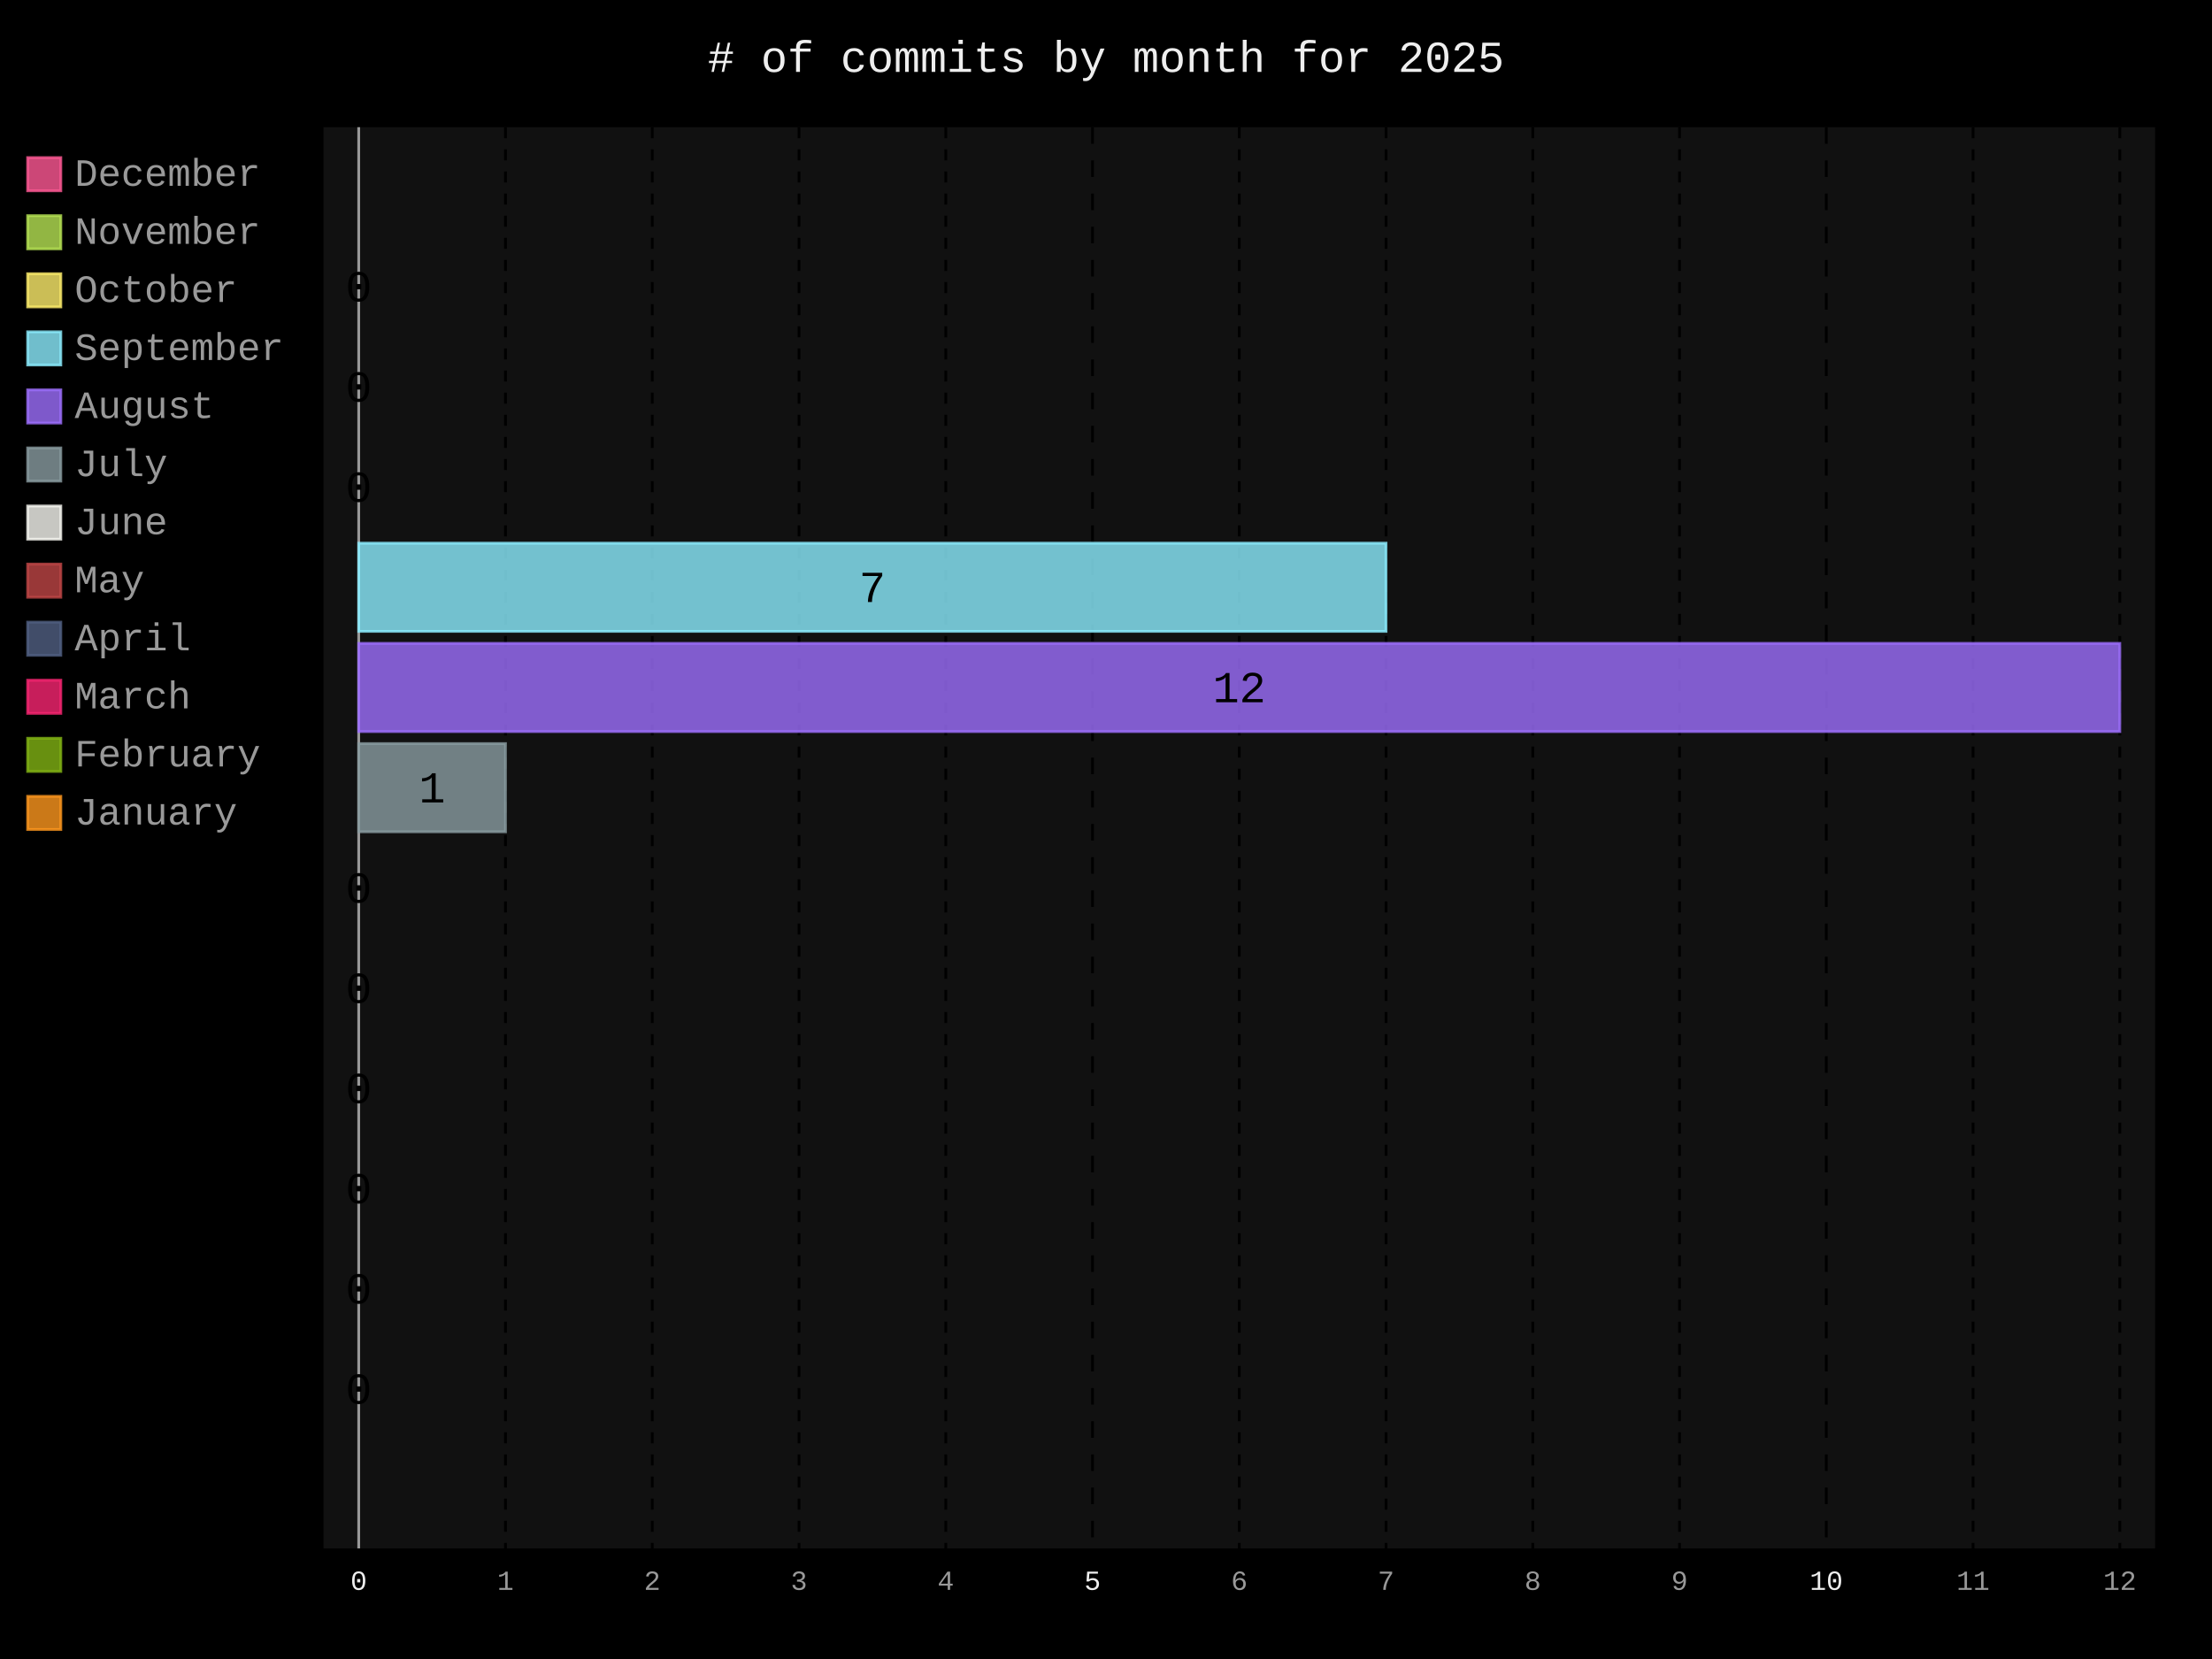
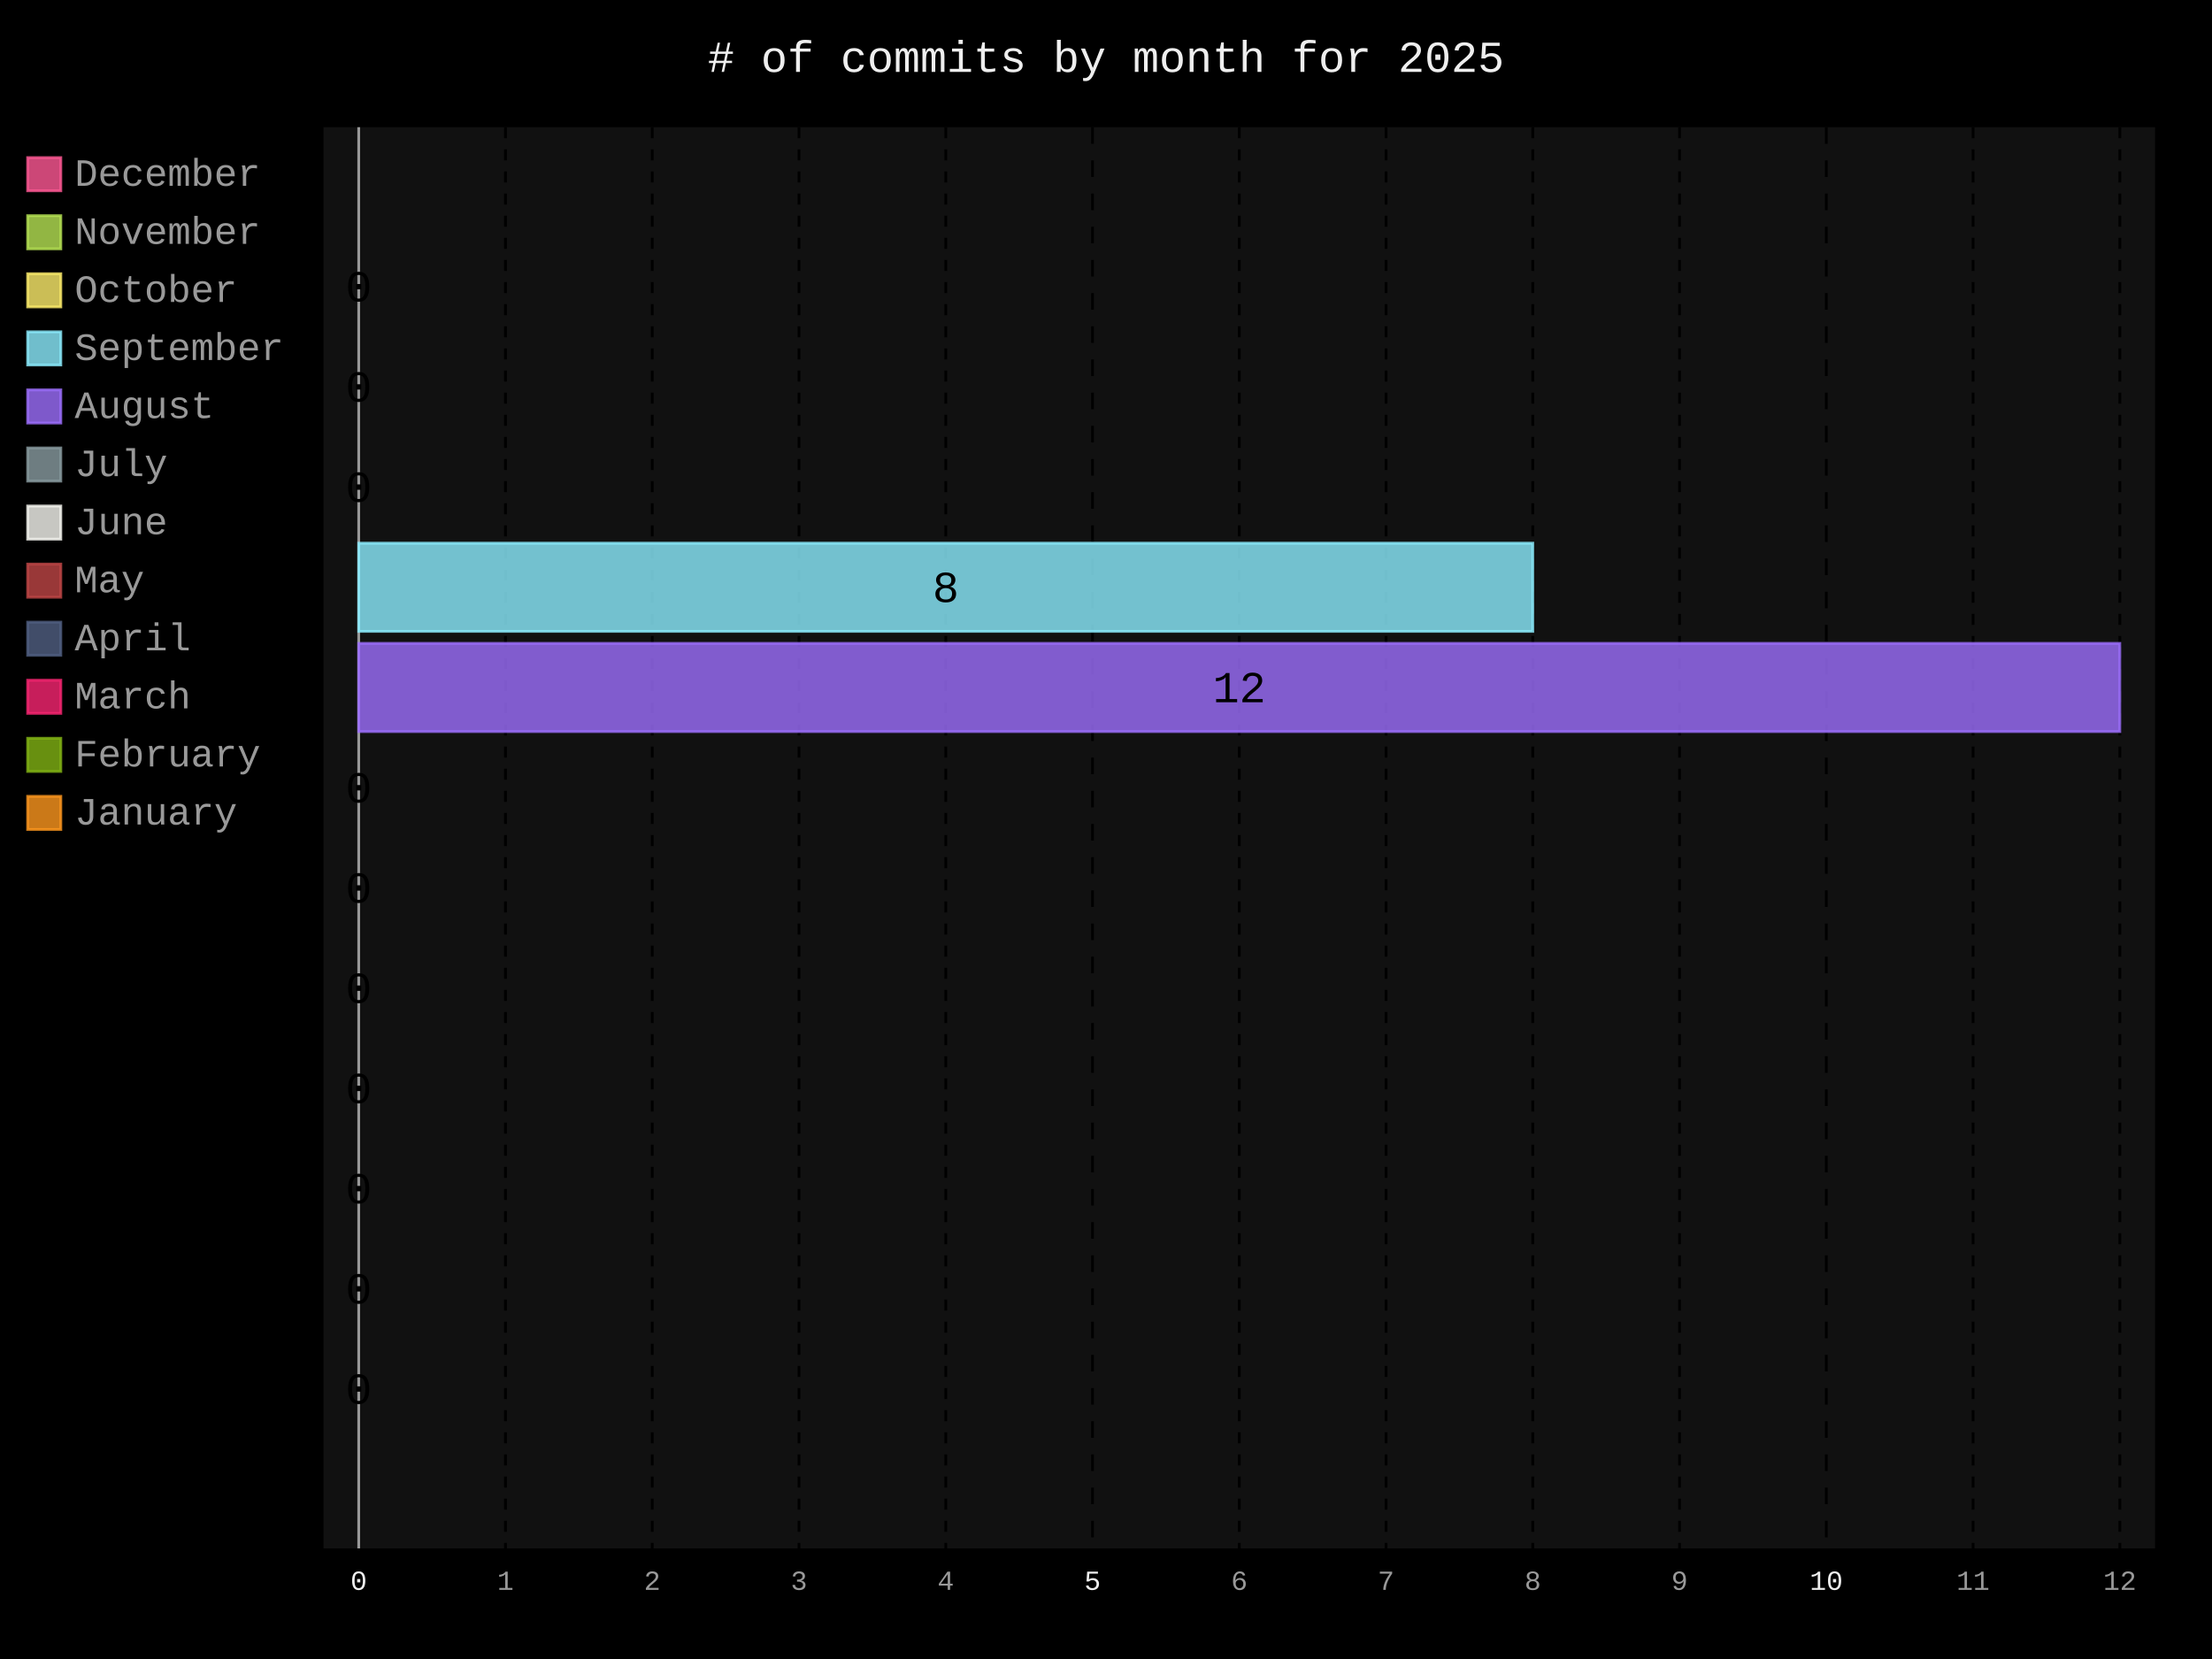
- <svg xmlns="http://www.w3.org/2000/svg" id="chart-e5e792a0-7e7f-45a5-8803-153096337ddb" class="pygal-chart" viewBox="0 0 800 600">
+ <svg xmlns="http://www.w3.org/2000/svg" id="chart-8823b46a-95fb-495b-a5bf-18e026296252" class="pygal-chart" viewBox="0 0 800 600">
  <defs>
-     <style type="text/css">#chart-e5e792a0-7e7f-45a5-8803-153096337ddb{-webkit-user-select:none;-webkit-font-smoothing:antialiased;font-family:Consolas,"Liberation Mono",Menlo,Courier,monospace}#chart-e5e792a0-7e7f-45a5-8803-153096337ddb .title{font-family:Consolas,"Liberation Mono",Menlo,Courier,monospace;font-size:16px}#chart-e5e792a0-7e7f-45a5-8803-153096337ddb .legends .legend text{font-family:Consolas,"Liberation Mono",Menlo,Courier,monospace;font-size:14px}#chart-e5e792a0-7e7f-45a5-8803-153096337ddb .axis text{font-family:Consolas,"Liberation Mono",Menlo,Courier,monospace;font-size:10px}#chart-e5e792a0-7e7f-45a5-8803-153096337ddb .axis text.major{font-family:Consolas,"Liberation Mono",Menlo,Courier,monospace;font-size:10px}#chart-e5e792a0-7e7f-45a5-8803-153096337ddb .text-overlay text.value{font-family:Consolas,"Liberation Mono",Menlo,Courier,monospace;font-size:16px}#chart-e5e792a0-7e7f-45a5-8803-153096337ddb .text-overlay text.label{font-family:Consolas,"Liberation Mono",Menlo,Courier,monospace;font-size:10px}#chart-e5e792a0-7e7f-45a5-8803-153096337ddb .tooltip{font-family:Consolas,"Liberation Mono",Menlo,Courier,monospace;font-size:14px}#chart-e5e792a0-7e7f-45a5-8803-153096337ddb text.no_data{font-family:Consolas,"Liberation Mono",Menlo,Courier,monospace;font-size:64px}
- #chart-e5e792a0-7e7f-45a5-8803-153096337ddb{background-color:black}#chart-e5e792a0-7e7f-45a5-8803-153096337ddb path,#chart-e5e792a0-7e7f-45a5-8803-153096337ddb line,#chart-e5e792a0-7e7f-45a5-8803-153096337ddb rect,#chart-e5e792a0-7e7f-45a5-8803-153096337ddb circle{-webkit-transition:250ms;-moz-transition:250ms;transition:250ms}#chart-e5e792a0-7e7f-45a5-8803-153096337ddb .graph &gt; .background{fill:black}#chart-e5e792a0-7e7f-45a5-8803-153096337ddb .plot &gt; .background{fill:#111}#chart-e5e792a0-7e7f-45a5-8803-153096337ddb .graph{fill:#999}#chart-e5e792a0-7e7f-45a5-8803-153096337ddb text.no_data{fill:#eee}#chart-e5e792a0-7e7f-45a5-8803-153096337ddb .title{fill:#eee}#chart-e5e792a0-7e7f-45a5-8803-153096337ddb .legends .legend text{fill:#999}#chart-e5e792a0-7e7f-45a5-8803-153096337ddb .legends .legend:hover text{fill:#eee}#chart-e5e792a0-7e7f-45a5-8803-153096337ddb .axis .line{stroke:#eee}#chart-e5e792a0-7e7f-45a5-8803-153096337ddb .axis .guide.line{stroke:#555}#chart-e5e792a0-7e7f-45a5-8803-153096337ddb .axis .major.line{stroke:#999}#chart-e5e792a0-7e7f-45a5-8803-153096337ddb .axis text.major{fill:#eee}#chart-e5e792a0-7e7f-45a5-8803-153096337ddb .axis.y .guides:hover .guide.line,#chart-e5e792a0-7e7f-45a5-8803-153096337ddb .line-graph .axis.x .guides:hover .guide.line,#chart-e5e792a0-7e7f-45a5-8803-153096337ddb .stackedline-graph .axis.x .guides:hover .guide.line,#chart-e5e792a0-7e7f-45a5-8803-153096337ddb .xy-graph .axis.x .guides:hover .guide.line{stroke:#eee}#chart-e5e792a0-7e7f-45a5-8803-153096337ddb .axis .guides:hover text{fill:#eee}#chart-e5e792a0-7e7f-45a5-8803-153096337ddb .reactive{fill-opacity:.8;stroke-opacity:.8;stroke-width:1}#chart-e5e792a0-7e7f-45a5-8803-153096337ddb .ci{stroke:#999}#chart-e5e792a0-7e7f-45a5-8803-153096337ddb .reactive.active,#chart-e5e792a0-7e7f-45a5-8803-153096337ddb .active .reactive{fill-opacity:.4;stroke-opacity:.9;stroke-width:4}#chart-e5e792a0-7e7f-45a5-8803-153096337ddb .ci .reactive.active{stroke-width:1.5}#chart-e5e792a0-7e7f-45a5-8803-153096337ddb .series text{fill:#eee}#chart-e5e792a0-7e7f-45a5-8803-153096337ddb .tooltip rect{fill:#111;stroke:#eee;-webkit-transition:opacity 250ms;-moz-transition:opacity 250ms;transition:opacity 250ms}#chart-e5e792a0-7e7f-45a5-8803-153096337ddb .tooltip .label{fill:#999}#chart-e5e792a0-7e7f-45a5-8803-153096337ddb .tooltip .label{fill:#999}#chart-e5e792a0-7e7f-45a5-8803-153096337ddb .tooltip .legend{font-size:.8em;fill:#555}#chart-e5e792a0-7e7f-45a5-8803-153096337ddb .tooltip .x_label{font-size:.6em;fill:#eee}#chart-e5e792a0-7e7f-45a5-8803-153096337ddb .tooltip .xlink{font-size:.5em;text-decoration:underline}#chart-e5e792a0-7e7f-45a5-8803-153096337ddb .tooltip .value{font-size:1.5em}#chart-e5e792a0-7e7f-45a5-8803-153096337ddb .bound{font-size:.5em}#chart-e5e792a0-7e7f-45a5-8803-153096337ddb .max-value{font-size:.75em;fill:#555}#chart-e5e792a0-7e7f-45a5-8803-153096337ddb .map-element{fill:#111;stroke:#555 !important}#chart-e5e792a0-7e7f-45a5-8803-153096337ddb .map-element .reactive{fill-opacity:inherit;stroke-opacity:inherit}#chart-e5e792a0-7e7f-45a5-8803-153096337ddb .color-0,#chart-e5e792a0-7e7f-45a5-8803-153096337ddb .color-0 a:visited{stroke:#ff5995;fill:#ff5995}#chart-e5e792a0-7e7f-45a5-8803-153096337ddb .color-1,#chart-e5e792a0-7e7f-45a5-8803-153096337ddb .color-1 a:visited{stroke:#b6e354;fill:#b6e354}#chart-e5e792a0-7e7f-45a5-8803-153096337ddb .color-2,#chart-e5e792a0-7e7f-45a5-8803-153096337ddb .color-2 a:visited{stroke:#feed6c;fill:#feed6c}#chart-e5e792a0-7e7f-45a5-8803-153096337ddb .color-3,#chart-e5e792a0-7e7f-45a5-8803-153096337ddb .color-3 a:visited{stroke:#8cedff;fill:#8cedff}#chart-e5e792a0-7e7f-45a5-8803-153096337ddb .color-4,#chart-e5e792a0-7e7f-45a5-8803-153096337ddb .color-4 a:visited{stroke:#9e6ffe;fill:#9e6ffe}#chart-e5e792a0-7e7f-45a5-8803-153096337ddb .color-5,#chart-e5e792a0-7e7f-45a5-8803-153096337ddb .color-5 a:visited{stroke:#899ca1;fill:#899ca1}#chart-e5e792a0-7e7f-45a5-8803-153096337ddb .color-6,#chart-e5e792a0-7e7f-45a5-8803-153096337ddb .color-6 a:visited{stroke:#f8f8f2;fill:#f8f8f2}#chart-e5e792a0-7e7f-45a5-8803-153096337ddb .color-7,#chart-e5e792a0-7e7f-45a5-8803-153096337ddb .color-7 a:visited{stroke:#bf4646;fill:#bf4646}#chart-e5e792a0-7e7f-45a5-8803-153096337ddb .color-8,#chart-e5e792a0-7e7f-45a5-8803-153096337ddb .color-8 a:visited{stroke:#516083;fill:#516083}#chart-e5e792a0-7e7f-45a5-8803-153096337ddb .color-9,#chart-e5e792a0-7e7f-45a5-8803-153096337ddb .color-9 a:visited{stroke:#f92672;fill:#f92672}#chart-e5e792a0-7e7f-45a5-8803-153096337ddb .color-10,#chart-e5e792a0-7e7f-45a5-8803-153096337ddb .color-10 a:visited{stroke:#82b414;fill:#82b414}#chart-e5e792a0-7e7f-45a5-8803-153096337ddb .color-11,#chart-e5e792a0-7e7f-45a5-8803-153096337ddb .color-11 a:visited{stroke:#fd971f;fill:#fd971f}#chart-e5e792a0-7e7f-45a5-8803-153096337ddb .text-overlay .color-0 text{fill:black}#chart-e5e792a0-7e7f-45a5-8803-153096337ddb .text-overlay .color-1 text{fill:black}#chart-e5e792a0-7e7f-45a5-8803-153096337ddb .text-overlay .color-2 text{fill:black}#chart-e5e792a0-7e7f-45a5-8803-153096337ddb .text-overlay .color-3 text{fill:black}#chart-e5e792a0-7e7f-45a5-8803-153096337ddb .text-overlay .color-4 text{fill:black}#chart-e5e792a0-7e7f-45a5-8803-153096337ddb .text-overlay .color-5 text{fill:black}#chart-e5e792a0-7e7f-45a5-8803-153096337ddb .text-overlay .color-6 text{fill:black}#chart-e5e792a0-7e7f-45a5-8803-153096337ddb .text-overlay .color-7 text{fill:black}#chart-e5e792a0-7e7f-45a5-8803-153096337ddb .text-overlay .color-8 text{fill:black}#chart-e5e792a0-7e7f-45a5-8803-153096337ddb .text-overlay .color-9 text{fill:black}#chart-e5e792a0-7e7f-45a5-8803-153096337ddb .text-overlay .color-10 text{fill:black}#chart-e5e792a0-7e7f-45a5-8803-153096337ddb .text-overlay .color-11 text{fill:black}
- #chart-e5e792a0-7e7f-45a5-8803-153096337ddb text.no_data{text-anchor:middle}#chart-e5e792a0-7e7f-45a5-8803-153096337ddb .guide.line{fill:none}#chart-e5e792a0-7e7f-45a5-8803-153096337ddb .centered{text-anchor:middle}#chart-e5e792a0-7e7f-45a5-8803-153096337ddb .title{text-anchor:middle}#chart-e5e792a0-7e7f-45a5-8803-153096337ddb .legends .legend text{fill-opacity:1}#chart-e5e792a0-7e7f-45a5-8803-153096337ddb .axis.x text{text-anchor:middle}#chart-e5e792a0-7e7f-45a5-8803-153096337ddb .axis.x:not(.web) text[transform]{text-anchor:start}#chart-e5e792a0-7e7f-45a5-8803-153096337ddb .axis.x:not(.web) text[transform].backwards{text-anchor:end}#chart-e5e792a0-7e7f-45a5-8803-153096337ddb .axis.y text{text-anchor:end}#chart-e5e792a0-7e7f-45a5-8803-153096337ddb .axis.y text[transform].backwards{text-anchor:start}#chart-e5e792a0-7e7f-45a5-8803-153096337ddb .axis.y2 text{text-anchor:start}#chart-e5e792a0-7e7f-45a5-8803-153096337ddb .axis.y2 text[transform].backwards{text-anchor:end}#chart-e5e792a0-7e7f-45a5-8803-153096337ddb .axis .guide.line{stroke-dasharray:4,4;stroke:black}#chart-e5e792a0-7e7f-45a5-8803-153096337ddb .axis .major.guide.line{stroke-dasharray:6,6;stroke:black}#chart-e5e792a0-7e7f-45a5-8803-153096337ddb .horizontal .axis.y .guide.line,#chart-e5e792a0-7e7f-45a5-8803-153096337ddb .horizontal .axis.y2 .guide.line,#chart-e5e792a0-7e7f-45a5-8803-153096337ddb .vertical .axis.x .guide.line{opacity:0}#chart-e5e792a0-7e7f-45a5-8803-153096337ddb .horizontal .axis.always_show .guide.line,#chart-e5e792a0-7e7f-45a5-8803-153096337ddb .vertical .axis.always_show .guide.line{opacity:1 !important}#chart-e5e792a0-7e7f-45a5-8803-153096337ddb .axis.y .guides:hover .guide.line,#chart-e5e792a0-7e7f-45a5-8803-153096337ddb .axis.y2 .guides:hover .guide.line,#chart-e5e792a0-7e7f-45a5-8803-153096337ddb .axis.x .guides:hover .guide.line{opacity:1}#chart-e5e792a0-7e7f-45a5-8803-153096337ddb .axis .guides:hover text{opacity:1}#chart-e5e792a0-7e7f-45a5-8803-153096337ddb .nofill{fill:none}#chart-e5e792a0-7e7f-45a5-8803-153096337ddb .subtle-fill{fill-opacity:.2}#chart-e5e792a0-7e7f-45a5-8803-153096337ddb .dot{stroke-width:1px;fill-opacity:1;stroke-opacity:1}#chart-e5e792a0-7e7f-45a5-8803-153096337ddb .dot.active{stroke-width:5px}#chart-e5e792a0-7e7f-45a5-8803-153096337ddb .dot.negative{fill:transparent}#chart-e5e792a0-7e7f-45a5-8803-153096337ddb text,#chart-e5e792a0-7e7f-45a5-8803-153096337ddb tspan{stroke:none !important}#chart-e5e792a0-7e7f-45a5-8803-153096337ddb .series text.active{opacity:1}#chart-e5e792a0-7e7f-45a5-8803-153096337ddb .tooltip rect{fill-opacity:.95;stroke-width:.5}#chart-e5e792a0-7e7f-45a5-8803-153096337ddb .tooltip text{fill-opacity:1}#chart-e5e792a0-7e7f-45a5-8803-153096337ddb .showable{visibility:hidden}#chart-e5e792a0-7e7f-45a5-8803-153096337ddb .showable.shown{visibility:visible}#chart-e5e792a0-7e7f-45a5-8803-153096337ddb .gauge-background{fill:rgba(229,229,229,1);stroke:none}#chart-e5e792a0-7e7f-45a5-8803-153096337ddb .bg-lines{stroke:black;stroke-width:2px}</style>
+     <style type="text/css">#chart-8823b46a-95fb-495b-a5bf-18e026296252{-webkit-user-select:none;-webkit-font-smoothing:antialiased;font-family:Consolas,"Liberation Mono",Menlo,Courier,monospace}#chart-8823b46a-95fb-495b-a5bf-18e026296252 .title{font-family:Consolas,"Liberation Mono",Menlo,Courier,monospace;font-size:16px}#chart-8823b46a-95fb-495b-a5bf-18e026296252 .legends .legend text{font-family:Consolas,"Liberation Mono",Menlo,Courier,monospace;font-size:14px}#chart-8823b46a-95fb-495b-a5bf-18e026296252 .axis text{font-family:Consolas,"Liberation Mono",Menlo,Courier,monospace;font-size:10px}#chart-8823b46a-95fb-495b-a5bf-18e026296252 .axis text.major{font-family:Consolas,"Liberation Mono",Menlo,Courier,monospace;font-size:10px}#chart-8823b46a-95fb-495b-a5bf-18e026296252 .text-overlay text.value{font-family:Consolas,"Liberation Mono",Menlo,Courier,monospace;font-size:16px}#chart-8823b46a-95fb-495b-a5bf-18e026296252 .text-overlay text.label{font-family:Consolas,"Liberation Mono",Menlo,Courier,monospace;font-size:10px}#chart-8823b46a-95fb-495b-a5bf-18e026296252 .tooltip{font-family:Consolas,"Liberation Mono",Menlo,Courier,monospace;font-size:14px}#chart-8823b46a-95fb-495b-a5bf-18e026296252 text.no_data{font-family:Consolas,"Liberation Mono",Menlo,Courier,monospace;font-size:64px}
+ #chart-8823b46a-95fb-495b-a5bf-18e026296252{background-color:black}#chart-8823b46a-95fb-495b-a5bf-18e026296252 path,#chart-8823b46a-95fb-495b-a5bf-18e026296252 line,#chart-8823b46a-95fb-495b-a5bf-18e026296252 rect,#chart-8823b46a-95fb-495b-a5bf-18e026296252 circle{-webkit-transition:250ms;-moz-transition:250ms;transition:250ms}#chart-8823b46a-95fb-495b-a5bf-18e026296252 .graph &gt; .background{fill:black}#chart-8823b46a-95fb-495b-a5bf-18e026296252 .plot &gt; .background{fill:#111}#chart-8823b46a-95fb-495b-a5bf-18e026296252 .graph{fill:#999}#chart-8823b46a-95fb-495b-a5bf-18e026296252 text.no_data{fill:#eee}#chart-8823b46a-95fb-495b-a5bf-18e026296252 .title{fill:#eee}#chart-8823b46a-95fb-495b-a5bf-18e026296252 .legends .legend text{fill:#999}#chart-8823b46a-95fb-495b-a5bf-18e026296252 .legends .legend:hover text{fill:#eee}#chart-8823b46a-95fb-495b-a5bf-18e026296252 .axis .line{stroke:#eee}#chart-8823b46a-95fb-495b-a5bf-18e026296252 .axis .guide.line{stroke:#555}#chart-8823b46a-95fb-495b-a5bf-18e026296252 .axis .major.line{stroke:#999}#chart-8823b46a-95fb-495b-a5bf-18e026296252 .axis text.major{fill:#eee}#chart-8823b46a-95fb-495b-a5bf-18e026296252 .axis.y .guides:hover .guide.line,#chart-8823b46a-95fb-495b-a5bf-18e026296252 .line-graph .axis.x .guides:hover .guide.line,#chart-8823b46a-95fb-495b-a5bf-18e026296252 .stackedline-graph .axis.x .guides:hover .guide.line,#chart-8823b46a-95fb-495b-a5bf-18e026296252 .xy-graph .axis.x .guides:hover .guide.line{stroke:#eee}#chart-8823b46a-95fb-495b-a5bf-18e026296252 .axis .guides:hover text{fill:#eee}#chart-8823b46a-95fb-495b-a5bf-18e026296252 .reactive{fill-opacity:.8;stroke-opacity:.8;stroke-width:1}#chart-8823b46a-95fb-495b-a5bf-18e026296252 .ci{stroke:#999}#chart-8823b46a-95fb-495b-a5bf-18e026296252 .reactive.active,#chart-8823b46a-95fb-495b-a5bf-18e026296252 .active .reactive{fill-opacity:.4;stroke-opacity:.9;stroke-width:4}#chart-8823b46a-95fb-495b-a5bf-18e026296252 .ci .reactive.active{stroke-width:1.5}#chart-8823b46a-95fb-495b-a5bf-18e026296252 .series text{fill:#eee}#chart-8823b46a-95fb-495b-a5bf-18e026296252 .tooltip rect{fill:#111;stroke:#eee;-webkit-transition:opacity 250ms;-moz-transition:opacity 250ms;transition:opacity 250ms}#chart-8823b46a-95fb-495b-a5bf-18e026296252 .tooltip .label{fill:#999}#chart-8823b46a-95fb-495b-a5bf-18e026296252 .tooltip .label{fill:#999}#chart-8823b46a-95fb-495b-a5bf-18e026296252 .tooltip .legend{font-size:.8em;fill:#555}#chart-8823b46a-95fb-495b-a5bf-18e026296252 .tooltip .x_label{font-size:.6em;fill:#eee}#chart-8823b46a-95fb-495b-a5bf-18e026296252 .tooltip .xlink{font-size:.5em;text-decoration:underline}#chart-8823b46a-95fb-495b-a5bf-18e026296252 .tooltip .value{font-size:1.5em}#chart-8823b46a-95fb-495b-a5bf-18e026296252 .bound{font-size:.5em}#chart-8823b46a-95fb-495b-a5bf-18e026296252 .max-value{font-size:.75em;fill:#555}#chart-8823b46a-95fb-495b-a5bf-18e026296252 .map-element{fill:#111;stroke:#555 !important}#chart-8823b46a-95fb-495b-a5bf-18e026296252 .map-element .reactive{fill-opacity:inherit;stroke-opacity:inherit}#chart-8823b46a-95fb-495b-a5bf-18e026296252 .color-0,#chart-8823b46a-95fb-495b-a5bf-18e026296252 .color-0 a:visited{stroke:#ff5995;fill:#ff5995}#chart-8823b46a-95fb-495b-a5bf-18e026296252 .color-1,#chart-8823b46a-95fb-495b-a5bf-18e026296252 .color-1 a:visited{stroke:#b6e354;fill:#b6e354}#chart-8823b46a-95fb-495b-a5bf-18e026296252 .color-2,#chart-8823b46a-95fb-495b-a5bf-18e026296252 .color-2 a:visited{stroke:#feed6c;fill:#feed6c}#chart-8823b46a-95fb-495b-a5bf-18e026296252 .color-3,#chart-8823b46a-95fb-495b-a5bf-18e026296252 .color-3 a:visited{stroke:#8cedff;fill:#8cedff}#chart-8823b46a-95fb-495b-a5bf-18e026296252 .color-4,#chart-8823b46a-95fb-495b-a5bf-18e026296252 .color-4 a:visited{stroke:#9e6ffe;fill:#9e6ffe}#chart-8823b46a-95fb-495b-a5bf-18e026296252 .color-5,#chart-8823b46a-95fb-495b-a5bf-18e026296252 .color-5 a:visited{stroke:#899ca1;fill:#899ca1}#chart-8823b46a-95fb-495b-a5bf-18e026296252 .color-6,#chart-8823b46a-95fb-495b-a5bf-18e026296252 .color-6 a:visited{stroke:#f8f8f2;fill:#f8f8f2}#chart-8823b46a-95fb-495b-a5bf-18e026296252 .color-7,#chart-8823b46a-95fb-495b-a5bf-18e026296252 .color-7 a:visited{stroke:#bf4646;fill:#bf4646}#chart-8823b46a-95fb-495b-a5bf-18e026296252 .color-8,#chart-8823b46a-95fb-495b-a5bf-18e026296252 .color-8 a:visited{stroke:#516083;fill:#516083}#chart-8823b46a-95fb-495b-a5bf-18e026296252 .color-9,#chart-8823b46a-95fb-495b-a5bf-18e026296252 .color-9 a:visited{stroke:#f92672;fill:#f92672}#chart-8823b46a-95fb-495b-a5bf-18e026296252 .color-10,#chart-8823b46a-95fb-495b-a5bf-18e026296252 .color-10 a:visited{stroke:#82b414;fill:#82b414}#chart-8823b46a-95fb-495b-a5bf-18e026296252 .color-11,#chart-8823b46a-95fb-495b-a5bf-18e026296252 .color-11 a:visited{stroke:#fd971f;fill:#fd971f}#chart-8823b46a-95fb-495b-a5bf-18e026296252 .text-overlay .color-0 text{fill:black}#chart-8823b46a-95fb-495b-a5bf-18e026296252 .text-overlay .color-1 text{fill:black}#chart-8823b46a-95fb-495b-a5bf-18e026296252 .text-overlay .color-2 text{fill:black}#chart-8823b46a-95fb-495b-a5bf-18e026296252 .text-overlay .color-3 text{fill:black}#chart-8823b46a-95fb-495b-a5bf-18e026296252 .text-overlay .color-4 text{fill:black}#chart-8823b46a-95fb-495b-a5bf-18e026296252 .text-overlay .color-5 text{fill:black}#chart-8823b46a-95fb-495b-a5bf-18e026296252 .text-overlay .color-6 text{fill:black}#chart-8823b46a-95fb-495b-a5bf-18e026296252 .text-overlay .color-7 text{fill:black}#chart-8823b46a-95fb-495b-a5bf-18e026296252 .text-overlay .color-8 text{fill:black}#chart-8823b46a-95fb-495b-a5bf-18e026296252 .text-overlay .color-9 text{fill:black}#chart-8823b46a-95fb-495b-a5bf-18e026296252 .text-overlay .color-10 text{fill:black}#chart-8823b46a-95fb-495b-a5bf-18e026296252 .text-overlay .color-11 text{fill:black}
+ #chart-8823b46a-95fb-495b-a5bf-18e026296252 text.no_data{text-anchor:middle}#chart-8823b46a-95fb-495b-a5bf-18e026296252 .guide.line{fill:none}#chart-8823b46a-95fb-495b-a5bf-18e026296252 .centered{text-anchor:middle}#chart-8823b46a-95fb-495b-a5bf-18e026296252 .title{text-anchor:middle}#chart-8823b46a-95fb-495b-a5bf-18e026296252 .legends .legend text{fill-opacity:1}#chart-8823b46a-95fb-495b-a5bf-18e026296252 .axis.x text{text-anchor:middle}#chart-8823b46a-95fb-495b-a5bf-18e026296252 .axis.x:not(.web) text[transform]{text-anchor:start}#chart-8823b46a-95fb-495b-a5bf-18e026296252 .axis.x:not(.web) text[transform].backwards{text-anchor:end}#chart-8823b46a-95fb-495b-a5bf-18e026296252 .axis.y text{text-anchor:end}#chart-8823b46a-95fb-495b-a5bf-18e026296252 .axis.y text[transform].backwards{text-anchor:start}#chart-8823b46a-95fb-495b-a5bf-18e026296252 .axis.y2 text{text-anchor:start}#chart-8823b46a-95fb-495b-a5bf-18e026296252 .axis.y2 text[transform].backwards{text-anchor:end}#chart-8823b46a-95fb-495b-a5bf-18e026296252 .axis .guide.line{stroke-dasharray:4,4;stroke:black}#chart-8823b46a-95fb-495b-a5bf-18e026296252 .axis .major.guide.line{stroke-dasharray:6,6;stroke:black}#chart-8823b46a-95fb-495b-a5bf-18e026296252 .horizontal .axis.y .guide.line,#chart-8823b46a-95fb-495b-a5bf-18e026296252 .horizontal .axis.y2 .guide.line,#chart-8823b46a-95fb-495b-a5bf-18e026296252 .vertical .axis.x .guide.line{opacity:0}#chart-8823b46a-95fb-495b-a5bf-18e026296252 .horizontal .axis.always_show .guide.line,#chart-8823b46a-95fb-495b-a5bf-18e026296252 .vertical .axis.always_show .guide.line{opacity:1 !important}#chart-8823b46a-95fb-495b-a5bf-18e026296252 .axis.y .guides:hover .guide.line,#chart-8823b46a-95fb-495b-a5bf-18e026296252 .axis.y2 .guides:hover .guide.line,#chart-8823b46a-95fb-495b-a5bf-18e026296252 .axis.x .guides:hover .guide.line{opacity:1}#chart-8823b46a-95fb-495b-a5bf-18e026296252 .axis .guides:hover text{opacity:1}#chart-8823b46a-95fb-495b-a5bf-18e026296252 .nofill{fill:none}#chart-8823b46a-95fb-495b-a5bf-18e026296252 .subtle-fill{fill-opacity:.2}#chart-8823b46a-95fb-495b-a5bf-18e026296252 .dot{stroke-width:1px;fill-opacity:1;stroke-opacity:1}#chart-8823b46a-95fb-495b-a5bf-18e026296252 .dot.active{stroke-width:5px}#chart-8823b46a-95fb-495b-a5bf-18e026296252 .dot.negative{fill:transparent}#chart-8823b46a-95fb-495b-a5bf-18e026296252 text,#chart-8823b46a-95fb-495b-a5bf-18e026296252 tspan{stroke:none !important}#chart-8823b46a-95fb-495b-a5bf-18e026296252 .series text.active{opacity:1}#chart-8823b46a-95fb-495b-a5bf-18e026296252 .tooltip rect{fill-opacity:.95;stroke-width:.5}#chart-8823b46a-95fb-495b-a5bf-18e026296252 .tooltip text{fill-opacity:1}#chart-8823b46a-95fb-495b-a5bf-18e026296252 .showable{visibility:hidden}#chart-8823b46a-95fb-495b-a5bf-18e026296252 .showable.shown{visibility:visible}#chart-8823b46a-95fb-495b-a5bf-18e026296252 .gauge-background{fill:rgba(229,229,229,1);stroke:none}#chart-8823b46a-95fb-495b-a5bf-18e026296252 .bg-lines{stroke:black;stroke-width:2px}</style>
  </defs>
  <g class="graph horizontalbar-graph horizontal">
    <rect x="0" y="0" width="800" height="600" class="background" />
    <g transform="translate(117, 46)" class="plot">
      <rect x="0" y="0" width="662.4" height="514" class="background" />
      <g class="axis x always_show">
        <g class="guides">
          <path d="M12.738 0 v514" class="axis major line" />
          <text x="12.738" y="529.0" class="major">0</text>
        </g>
        <g class="guides">
          <path d="M65.815 0 v514" class="guide line" />
          <text x="65.815" y="529.0" class="">1</text>
        </g>
        <g class="guides">
          <path d="M118.892 0 v514" class="guide line" />
          <text x="118.892" y="529.0" class="">2</text>
        </g>
        <g class="guides">
          <path d="M171.969 0 v514" class="guide line" />
          <text x="171.969" y="529.0" class="">3</text>
        </g>
        <g class="guides">
          <path d="M225.046 0 v514" class="guide line" />
          <text x="225.046" y="529.0" class="">4</text>
        </g>
        <g class="guides">
          <path d="M278.123 0 v514" class="major guide line" />
          <text x="278.123" y="529.0" class="major">5</text>
        </g>
        <g class="guides">
          <path d="M331.2 0 v514" class="guide line" />
          <text x="331.2" y="529.0" class="">6</text>
        </g>
        <g class="guides">
          <path d="M384.277 0 v514" class="guide line" />
          <text x="384.277" y="529.0" class="">7</text>
        </g>
        <g class="guides">
          <path d="M437.354 0 v514" class="guide line" />
          <text x="437.354" y="529.0" class="">8</text>
        </g>
        <g class="guides">
          <path d="M490.431 0 v514" class="guide line" />
          <text x="490.431" y="529.0" class="">9</text>
        </g>
        <g class="guides">
          <path d="M543.508 0 v514" class="major guide line" />
          <text x="543.508" y="529.0" class="major">10</text>
        </g>
        <g class="guides">
          <path d="M596.585 0 v514" class="guide line" />
          <text x="596.585" y="529.0" class="">11</text>
        </g>
        <g class="guides">
          <path d="M649.662 0 v514" class="guide line" />
          <text x="649.662" y="529.0" class="">12</text>
        </g>
      </g>
      <g class="series serie-11 color-11">
        <g class="bars">
          <g class="bar">
            <rect x="12.738" y="440.393" rx="0" ry="0" height="31.894" class="rect reactive tooltip-trigger" />
          </g>
        </g>
      </g>
      <g class="series serie-10 color-10">
        <g class="bars">
          <g class="bar">
            <rect x="12.738" y="404.149" rx="0" ry="0" height="31.894" class="rect reactive tooltip-trigger" />
          </g>
        </g>
      </g>
      <g class="series serie-9 color-9">
        <g class="bars">
          <g class="bar">
            <rect x="12.738" y="367.905" rx="0" ry="0" height="31.894" class="rect reactive tooltip-trigger" />
          </g>
        </g>
      </g>
      <g class="series serie-8 color-8">
        <g class="bars">
          <g class="bar">
            <rect x="12.738" y="331.662" rx="0" ry="0" height="31.894" class="rect reactive tooltip-trigger" />
          </g>
        </g>
      </g>
      <g class="series serie-7 color-7">
        <g class="bars">
          <g class="bar">
            <rect x="12.738" y="295.418" rx="0" ry="0" height="31.894" class="rect reactive tooltip-trigger" />
          </g>
        </g>
      </g>
      <g class="series serie-6 color-6">
        <g class="bars">
          <g class="bar">
            <rect x="12.738" y="259.175" rx="0" ry="0" height="31.894" class="rect reactive tooltip-trigger" />
          </g>
        </g>
      </g>
      <g class="series serie-5 color-5">
        <g class="bars">
          <g class="bar">
-             <rect x="12.738" y="222.931" rx="0" ry="0" width="53.077" height="31.894" class="rect reactive tooltip-trigger" />
+             <rect x="12.738" y="222.931" rx="0" ry="0" height="31.894" class="rect reactive tooltip-trigger" />
          </g>
        </g>
      </g>
      <g class="series serie-4 color-4">
        <g class="bars">
          <g class="bar">
            <rect x="12.738" y="186.687" rx="0" ry="0" width="636.923" height="31.894" class="rect reactive tooltip-trigger" />
          </g>
        </g>
      </g>
      <g class="series serie-3 color-3">
        <g class="bars">
          <g class="bar">
-             <rect x="12.738" y="150.444" rx="0" ry="0" width="371.538" height="31.894" class="rect reactive tooltip-trigger" />
+             <rect x="12.738" y="150.444" rx="0" ry="0" width="424.615" height="31.894" class="rect reactive tooltip-trigger" />
          </g>
        </g>
      </g>
      <g class="series serie-2 color-2">
        <g class="bars">
          <g class="bar">
            <rect x="12.738" y="114.2" rx="0" ry="0" height="31.894" class="rect reactive tooltip-trigger" />
          </g>
        </g>
      </g>
      <g class="series serie-1 color-1">
        <g class="bars">
          <g class="bar">
            <rect x="12.738" y="77.957" rx="0" ry="0" height="31.894" class="rect reactive tooltip-trigger" />
          </g>
        </g>
      </g>
      <g class="series serie-0 color-0">
        <g class="bars">
          <g class="bar">
            <rect x="12.738" y="41.713" rx="0" ry="0" height="31.894" class="rect reactive tooltip-trigger" />
          </g>
        </g>
      </g>
    </g>
    <g class="titles">
      <text x="400.0" y="26" class="title plot_title"># of commits by month for 2025</text>
    </g>
    <g transform="translate(117, 46)" class="plot overlay">
      <g class="series serie-11 color-11" />
      <g class="series serie-10 color-10" />
      <g class="series serie-9 color-9" />
      <g class="series serie-8 color-8" />
      <g class="series serie-7 color-7" />
      <g class="series serie-6 color-6" />
      <g class="series serie-5 color-5" />
      <g class="series serie-4 color-4" />
      <g class="series serie-3 color-3" />
      <g class="series serie-2 color-2" />
      <g class="series serie-1 color-1" />
      <g class="series serie-0 color-0" />
    </g>
    <g transform="translate(117, 46)" class="plot text-overlay">
      <g class="series serie-11 color-11">
        <text text-anchor="middle" x="12.738" y="461.673" class="value">0</text>
      </g>
      <g class="series serie-10 color-10">
        <text text-anchor="middle" x="12.738" y="425.429" class="value">0</text>
      </g>
      <g class="series serie-9 color-9">
        <text text-anchor="middle" x="12.738" y="389.186" class="value">0</text>
      </g>
      <g class="series serie-8 color-8">
        <text text-anchor="middle" x="12.738" y="352.942" class="value">0</text>
      </g>
      <g class="series serie-7 color-7">
        <text text-anchor="middle" x="12.738" y="316.699" class="value">0</text>
      </g>
      <g class="series serie-6 color-6">
        <text text-anchor="middle" x="12.738" y="280.455" class="value">0</text>
      </g>
      <g class="series serie-5 color-5">
-         <text text-anchor="middle" x="39.277" y="244.212" class="value">1</text>
+         <text text-anchor="middle" x="12.738" y="244.212" class="value">0</text>
      </g>
      <g class="series serie-4 color-4">
        <text text-anchor="middle" x="331.2" y="207.968" class="value">12</text>
      </g>
      <g class="series serie-3 color-3">
-         <text text-anchor="middle" x="198.508" y="171.724" class="value">7</text>
+         <text text-anchor="middle" x="225.046" y="171.724" class="value">8</text>
      </g>
      <g class="series serie-2 color-2">
        <text text-anchor="middle" x="12.738" y="135.481" class="value">0</text>
      </g>
      <g class="series serie-1 color-1">
        <text text-anchor="middle" x="12.738" y="99.237" class="value">0</text>
      </g>
      <g class="series serie-0 color-0">
        <text text-anchor="middle" x="12.738" y="62.994" class="value">0</text>
      </g>
    </g>
    <g transform="translate(117, 46)" class="plot tooltip-overlay">
      <g transform="translate(0 0)" style="opacity: 0" class="tooltip">
        <rect rx="0" ry="0" width="0" height="0" class="tooltip-box" />
        <g class="text" />
      </g>
    </g>
    <g transform="translate(10, 56)" class="legends">
      <g id="activate-serie-0" class="legend reactive activate-serie">
        <rect x="0.0" y="1.0" width="12" height="12" class="color-0 reactive" />
        <text x="17.0" y="11.2">December</text>
      </g>
      <g id="activate-serie-1" class="legend reactive activate-serie">
        <rect x="0.0" y="22.0" width="12" height="12" class="color-1 reactive" />
        <text x="17.0" y="32.2">November</text>
      </g>
      <g id="activate-serie-2" class="legend reactive activate-serie">
        <rect x="0.0" y="43.0" width="12" height="12" class="color-2 reactive" />
        <text x="17.0" y="53.2">October</text>
      </g>
      <g id="activate-serie-3" class="legend reactive activate-serie">
        <rect x="0.0" y="64.0" width="12" height="12" class="color-3 reactive" />
        <text x="17.0" y="74.2">September</text>
      </g>
      <g id="activate-serie-4" class="legend reactive activate-serie">
        <rect x="0.0" y="85.0" width="12" height="12" class="color-4 reactive" />
        <text x="17.0" y="95.2">August</text>
      </g>
      <g id="activate-serie-5" class="legend reactive activate-serie">
        <rect x="0.0" y="106.0" width="12" height="12" class="color-5 reactive" />
        <text x="17.0" y="116.2">July</text>
      </g>
      <g id="activate-serie-6" class="legend reactive activate-serie">
        <rect x="0.0" y="127.0" width="12" height="12" class="color-6 reactive" />
        <text x="17.0" y="137.2">June</text>
      </g>
      <g id="activate-serie-7" class="legend reactive activate-serie">
        <rect x="0.0" y="148.0" width="12" height="12" class="color-7 reactive" />
        <text x="17.0" y="158.2">May</text>
      </g>
      <g id="activate-serie-8" class="legend reactive activate-serie">
        <rect x="0.0" y="169.0" width="12" height="12" class="color-8 reactive" />
        <text x="17.0" y="179.2">April</text>
      </g>
      <g id="activate-serie-9" class="legend reactive activate-serie">
        <rect x="0.0" y="190.0" width="12" height="12" class="color-9 reactive" />
        <text x="17.0" y="200.2">March</text>
      </g>
      <g id="activate-serie-10" class="legend reactive activate-serie">
        <rect x="0.0" y="211.0" width="12" height="12" class="color-10 reactive" />
        <text x="17.0" y="221.2">February</text>
      </g>
      <g id="activate-serie-11" class="legend reactive activate-serie">
        <rect x="0.0" y="232.0" width="12" height="12" class="color-11 reactive" />
        <text x="17.0" y="242.2">January</text>
      </g>
    </g>
    <g transform="translate(790, 56)" class="legends" />
  </g>
</svg>
